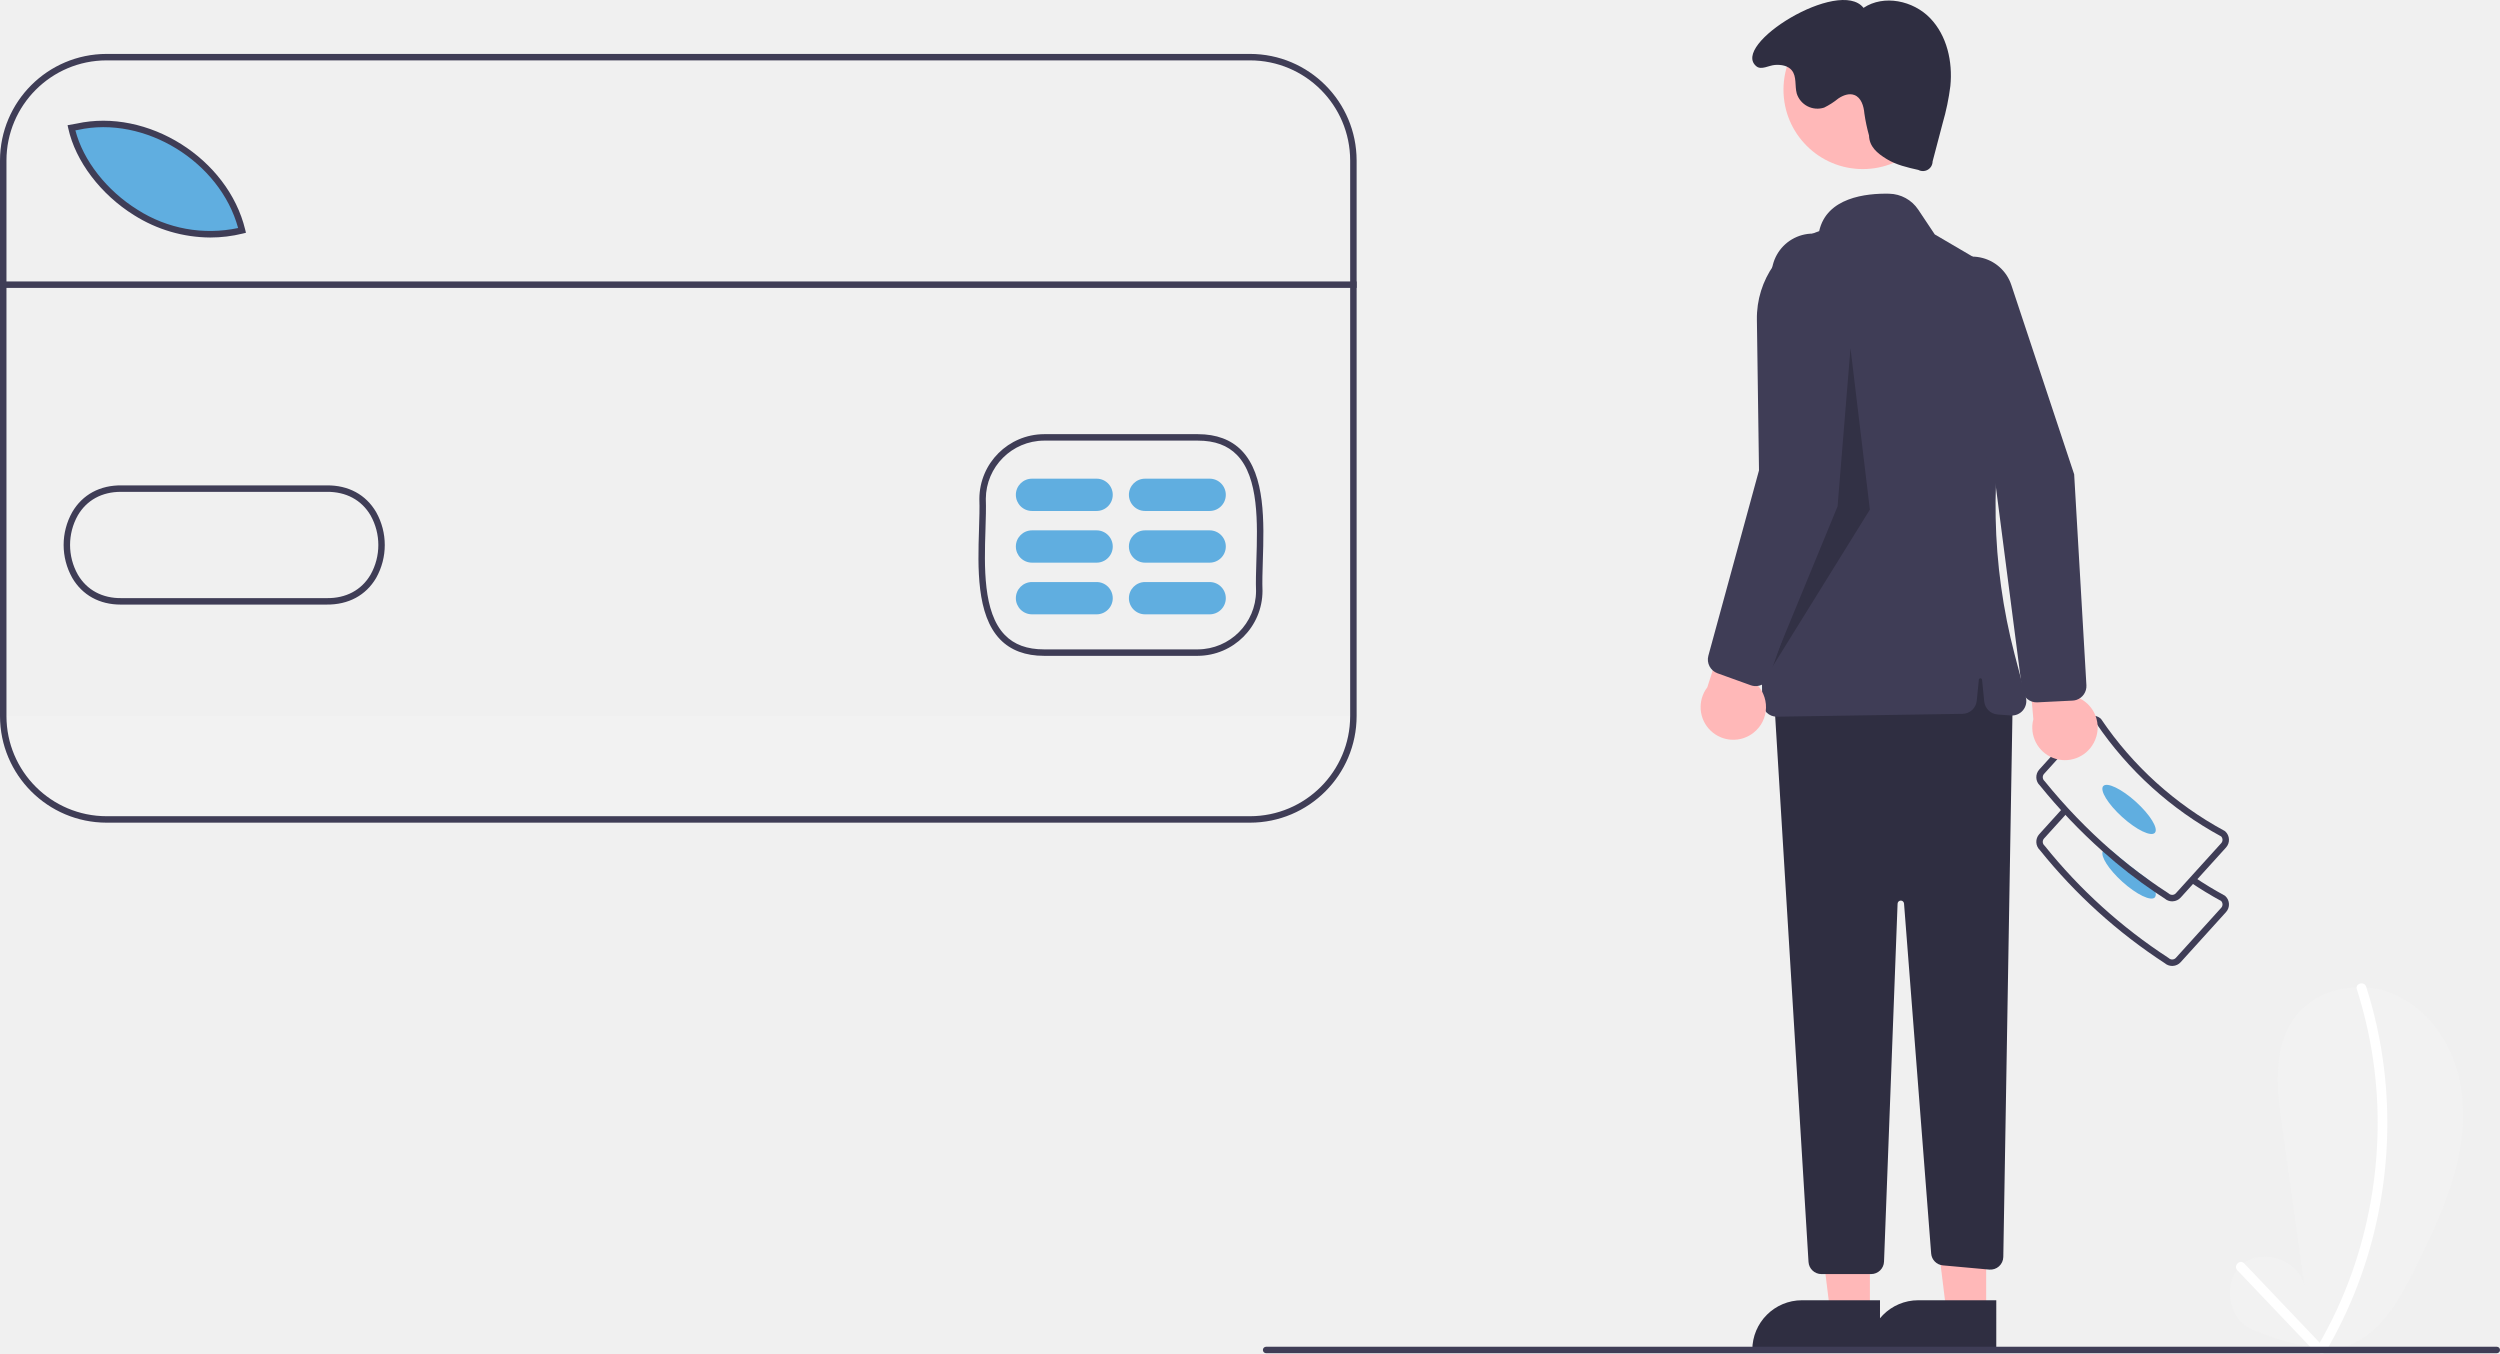
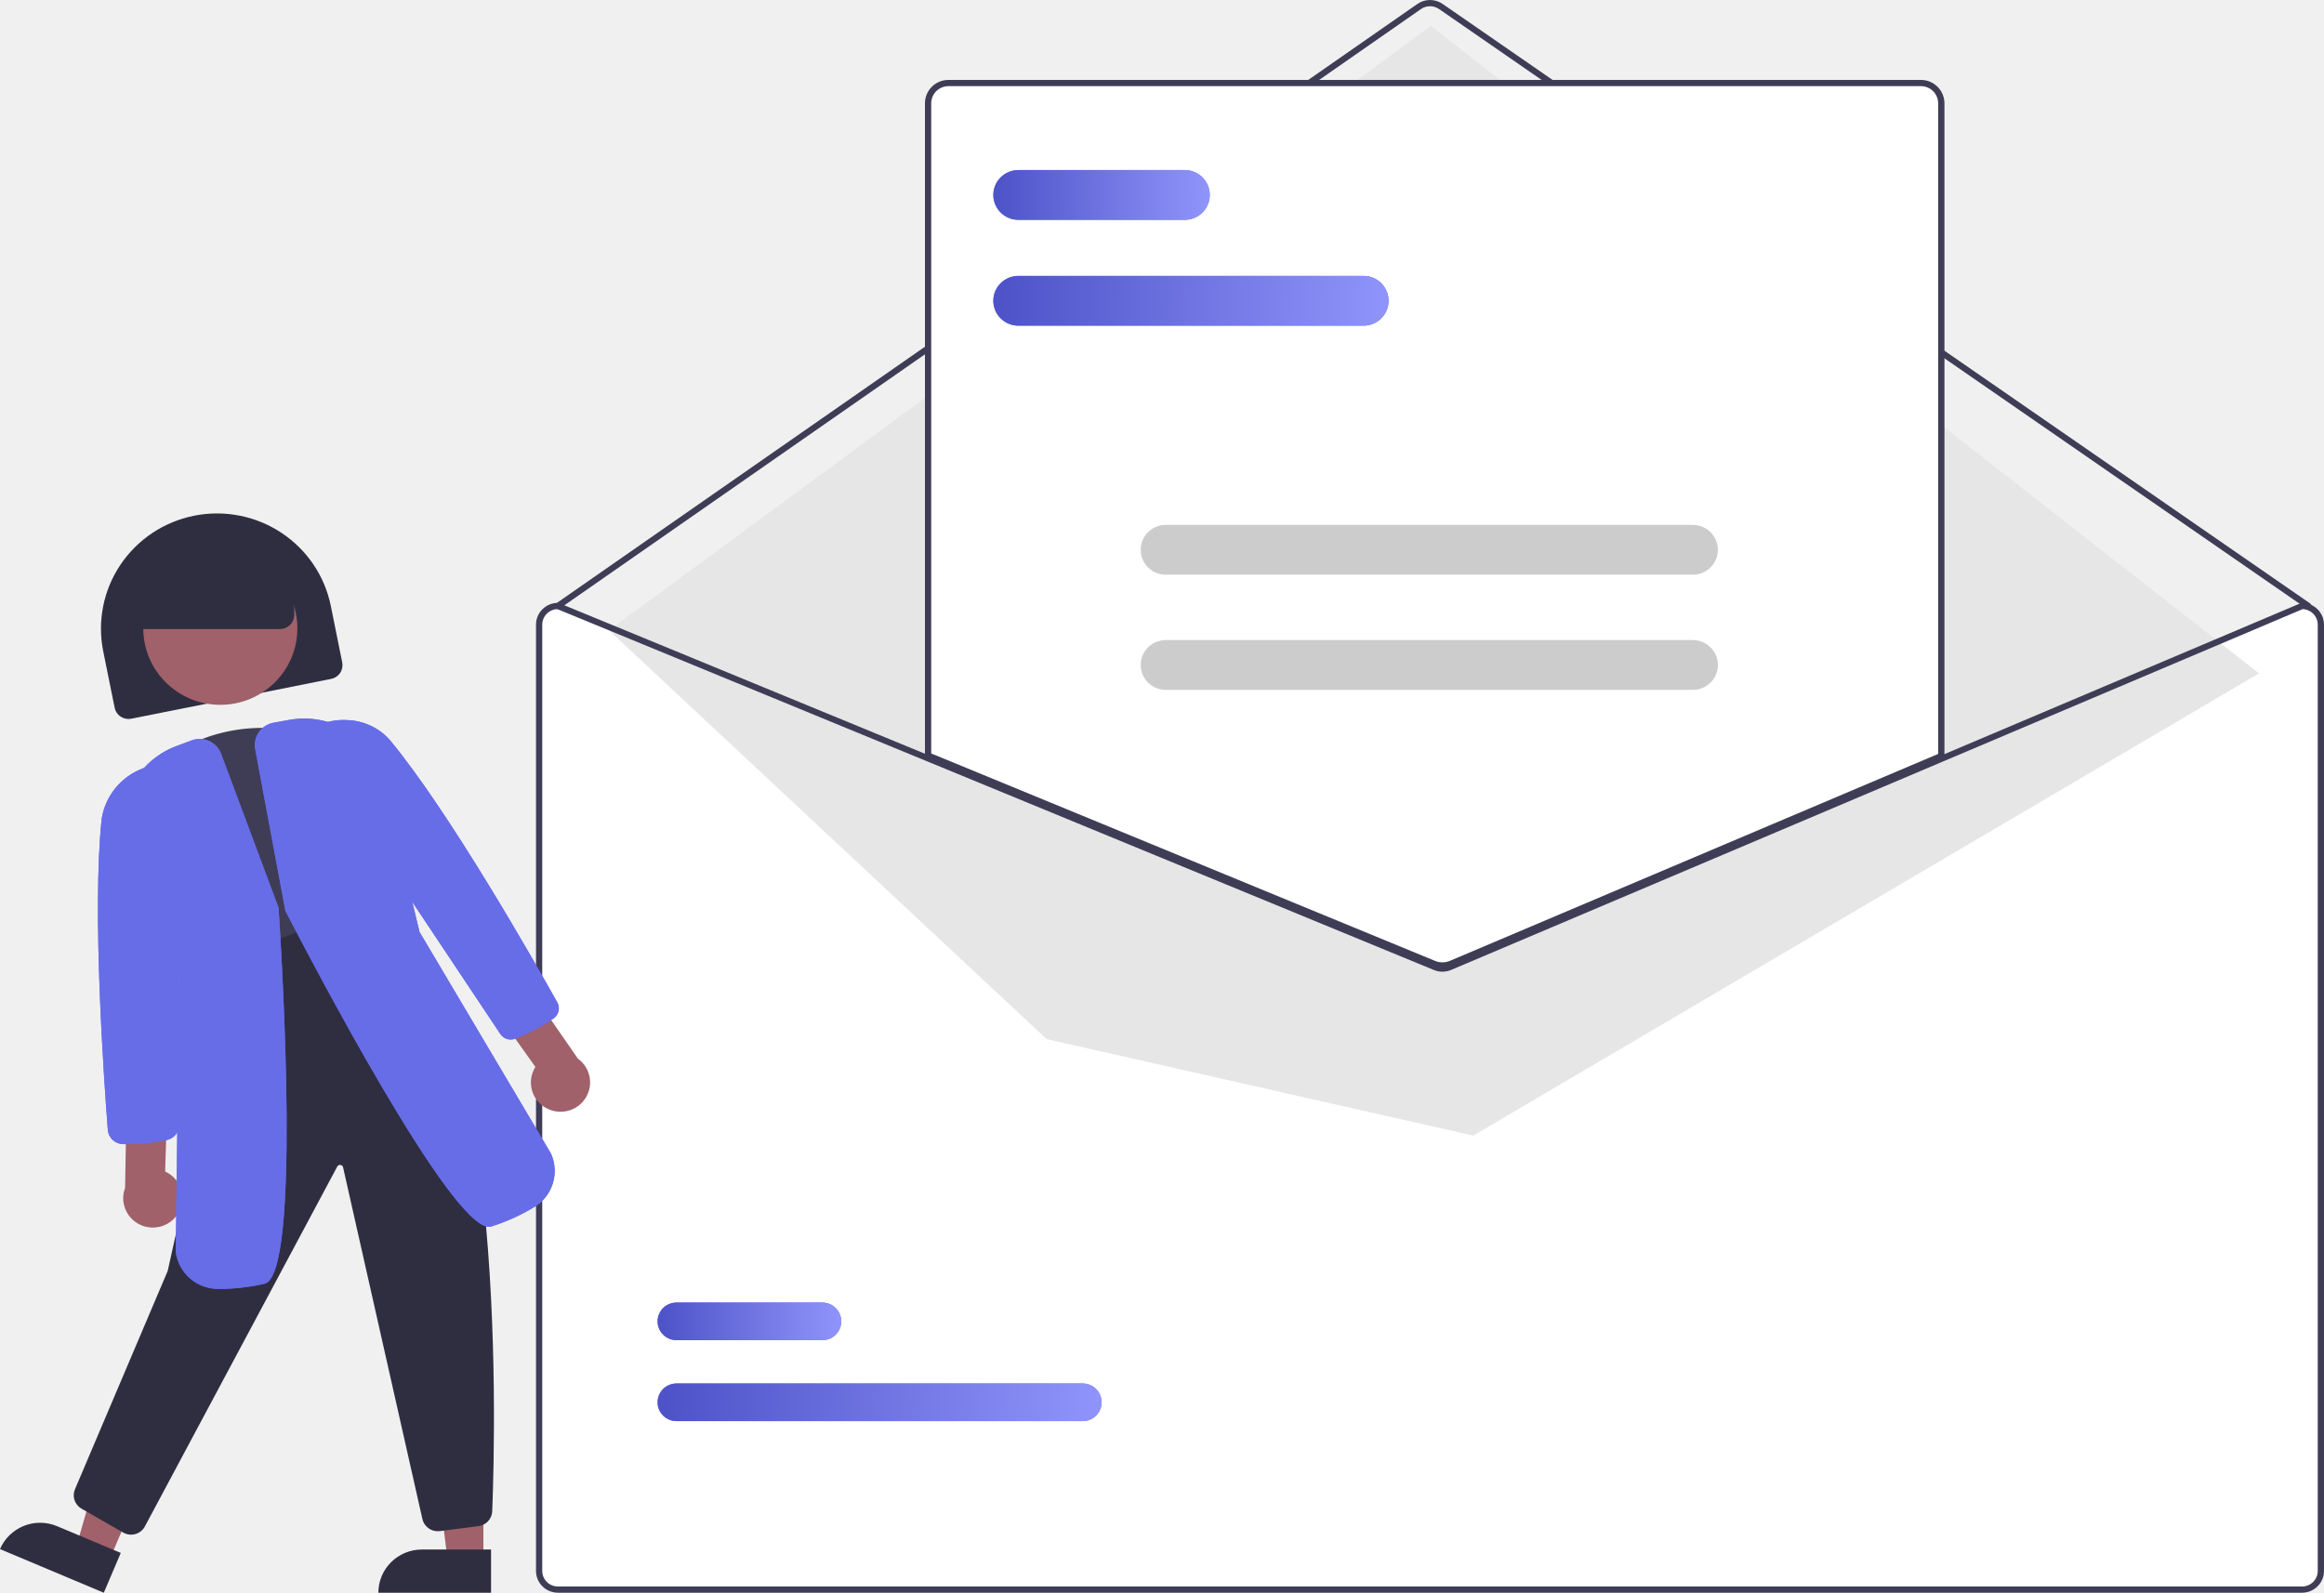
- <svg xmlns="http://www.w3.org/2000/svg" data-name="Layer 1" width="773.979" height="419.084" viewBox="0 0 773.979 419.084">
-   <path d="M633.01,462.151v.91a31.515,31.515,0,0,1-31.52,31.51h-355.77a31.513,31.513,0,0,1-31.51-31.51v-.91Z" transform="translate(-213.0103 -240.4579)" fill="#f2f2f2" />
-   <path d="M288.62,312.151c-25.71,6.35-48.79-13.43-52.82-31.78l1.79-.32C259.26,275.261,283.45,290.751,288.62,312.151Z" transform="translate(-213.0103 -240.4579)" fill="#60aee0" />
-   <path d="M910.08,651.982c-7.436-3.211-9.125-14.908-2.901-20.091s17.422-1.405,19.235,6.488l-6.936-49.618c-1.595-11.407-2.871-24.159,4.023-33.387,6.456-8.641,19.067-11.409,29.192-7.69s17.607,12.998,20.782,23.307,2.426,21.511-.347,31.934-7.482,20.215-12.245,29.892c-4.881,9.917-10.8,20.663-21.233,24.313C929.684,660.618,910.08,651.982,910.08,651.982Z" transform="translate(-213.0103 -240.4579)" fill="#f2f2f2" />
-   <path d="M942.665,546.744a135.265,135.265,0,0,1,6.422,44.044,138.994,138.994,0,0,1-7.911,43.618,132.595,132.595,0,0,1-10.669,22.899,1.501,1.501,0,0,0,2.59,1.514,137.91,137.91,0,0,0,16.148-42.325,141.499,141.499,0,0,0,1.812-45.508,136.688,136.688,0,0,0-5.5-25.04c-.589-1.83-3.487-1.048-2.893.798Z" transform="translate(-213.0103 -240.4579)" fill="#fff" />
-   <path d="M905.671,633.717,929.415,658.669c1.334,1.401,3.453-.722,2.121-2.121l-23.744-24.952c-1.334-1.401-3.453.722-2.121,2.121Z" transform="translate(-213.0103 -240.4579)" fill="#fff" />
-   <path d="M885.501,539.506a3.508,3.508,0,0,1-2.303-.856,165.033,165.033,0,0,1-38.661-35.008,3.536,3.536,0,0,1-.187-4.938l7.197-7.948,1.482,1.343-7.197,7.948a1.536,1.536,0,0,0,.107,2.169l.105.111a163.027,163.027,0,0,0,38.298,34.682l.131.1a1.536,1.536,0,0,0,2.169-.107L900.686,521.493a1.535,1.535,0,0,0-.032-2.096c-3.254-1.773-6.429-3.706-9.439-5.747l1.122-1.655c2.993,2.029,6.152,3.949,9.39,5.708l.194.138a3.535,3.535,0,0,1,.248,4.994l-14.042,15.508a3.512,3.512,0,0,1-2.446,1.158Q885.59,539.506,885.501,539.506Z" transform="translate(-213.0103 -240.4579)" fill="#3f3d56" />
-   <path d="M870.021,513.399c4.41,3.99,8.94,6.18,10.12,4.88a1.63,1.63,0,0,0,.18-1.53,11.738,11.738,0,0,0-2.25-4.01q-5.88-4.185-11.43-9.03c-1.16-.38-2.05-.37-2.48.11a.912.912,0,0,0-.15.23C863.271,505.559,865.84,509.609,870.021,513.399Z" transform="translate(-213.0103 -240.4579)" fill="#60aee0" />
-   <path d="M843.44,481.249a3.458,3.458,0,0,0,1.1,2.39,173.292,173.292,0,0,0,19.47,20.41,154.858,154.858,0,0,0,16.31,12.7c.95.65,1.91,1.28,2.88,1.9a3.471,3.471,0,0,0,2.3.86c.06,0,.12-.01.18-.01a3.513,3.513,0,0,0,2.45-1.16l14.04-15.5a3.541,3.541,0,0,0-.25-5l-.19-.14a108.158,108.158,0,0,1-38.19-34.57l-.15-.18a3.541,3.541,0,0,0-5,.25l-14.04,15.5A3.525,3.525,0,0,0,843.44,481.249Zm2-.1a1.522,1.522,0,0,1,.39-1.1l14.04-15.51a1.522,1.522,0,0,1,1.07-.5,1.5,1.5,0,0,1,1.02.32,110.197,110.197,0,0,0,38.69,35.04,1.532,1.532,0,0,1,.04,2.09l-14.05,15.51a1.482,1.482,0,0,1-1.06.5,1.56,1.56,0,0,1-1.11-.39l-.13-.1q-3.179-2.04-6.27-4.27-5.88-4.185-11.43-9.03a171.421,171.421,0,0,1-20.6-21.38l-.1-.11A1.565,1.565,0,0,1,845.44,481.149Z" transform="translate(-213.0103 -240.4579)" fill="#3f3d56" />
-   <ellipse cx="872.151" cy="491.049" rx="3.17" ry="10.777" transform="translate(-290.2603 567.4729) rotate(-47.83838)" fill="#60aee0" />
-   <polygon points="578.904 406.55 566.645 406.549 560.812 359.261 578.906 359.262 578.904 406.55" fill="#ffb8b8" />
-   <path d="M795.041,658.892l-39.531-.001v-.5A15.386,15.386,0,0,1,770.897,643.004h.001l24.144.001Z" transform="translate(-213.0103 -240.4579)" fill="#2f2e41" />
-   <polygon points="614.904 406.55 602.645 406.549 596.812 359.261 614.906 359.262 614.904 406.55" fill="#ffb8b8" />
-   <path d="M831.041,658.892l-39.531-.001v-.5A15.386,15.386,0,0,1,806.897,643.004h.001l24.144.001Z" transform="translate(-213.0103 -240.4579)" fill="#2f2e41" />
-   <path d="M836.142,455.9l-2.927,173.694a4,4,0,0,1-4.362,3.916l-14.346-1.304a4,4,0,0,1-3.626-3.674l-8.399-108.345a1,1,0,0,0-1.996.039l-4.198,110.826A4,4,0,0,1,792.291,634.9H776.905a4,4,0,0,1-3.993-3.756L762.142,454.9l64-16Z" transform="translate(-213.0103 -240.4579)" fill="#2f2e41" />
-   <circle cx="576.711" cy="27.785" r="24.561" fill="#ffb8b8" />
-   <path d="M759.951,461.067a4.469,4.469,0,0,1-1.365-3.165l-1.657-118.442a28.501,28.501,0,0,1,19.282-27.441c2.301-10.439,14.548-11.747,21.687-11.591a11.085,11.085,0,0,1,8.978,4.923l5.118,7.677,11.28,6.612a28.528,28.528,0,0,1,13.47,30.816l-1.737,7.899a181.54,181.54,0,0,0,1.698,84.66l3.495,13.324a4.499,4.499,0,0,1-4.698,5.628l-4.059-.312a4.494,4.494,0,0,1-4.133-4.038l-.672-6.717a.5.5,0,0,0-.995,0l-.65,6.503a4.5,4.5,0,0,1-4.408,4.052l-57.431.884c-.024,0-.048.001-.072.001A4.471,4.471,0,0,1,759.951,461.067Z" transform="translate(-213.0103 -240.4579)" fill="#3f3d56" />
-   <path d="M791.642,282.4c.101,3.472,2.511,5.481,5.471,7.299s6.419,2.607,9.808,3.368a2.999,2.999,0,0,0,4.405-2.625l3.108-11.823a74.841,74.841,0,0,0,2.393-11.537c.749-7.509-1.031-15.587-6.272-21.016s-14.331-7.358-20.612-3.175c-7.454-9.52-41.523,11.513-33.119,18.133,1.495,1.178,3.781-.312,5.678-.457s4.025.189,5.23,1.662c1.575,1.924.889,4.791,1.538,7.191a6.714,6.714,0,0,0,8.484,4.348,23.09,23.09,0,0,0,4.4-2.829c1.456-.97,3.295-1.686,4.934-1.075,2.16.806,2.927,3.45,3.122,5.748A53.233,53.233,0,0,0,791.642,282.4Z" transform="translate(-213.0103 -240.4579)" fill="#2f2e41" />
-   <polygon points="572.896 107.768 568.896 156.768 547.896 207.768 578.896 157.768 572.896 107.768" opacity="0.2" />
-   <path d="M755.996,467.218a10.056,10.056,0,0,0,.318-15.416l13.379-33.136-18.202,3.676-9.914,30.903a10.11,10.11,0,0,0,14.42,13.973Z" transform="translate(-213.0103 -240.4579)" fill="#ffb8b8" />
-   <path d="M755.022,452.604l-10.304-3.713A4.524,4.524,0,0,1,741.903,443.471l16.997-62.219,2.591-56.233a12.819,12.819,0,1,1,25.588,1.551l-4.628,61.573L760.794,449.862a4.509,4.509,0,0,1-4.576,2.999A4.522,4.522,0,0,1,755.022,452.604Z" transform="translate(-213.0103 -240.4579)" fill="#3f3d56" />
-   <path d="M861.207,470.468a10.056,10.056,0,0,0-5.646-14.348l-.421-35.732-15.381,10.405,2.758,32.337a10.11,10.11,0,0,0,18.69,7.339Z" transform="translate(-213.0103 -240.4579)" fill="#ffb8b8" />
-   <path d="M854.678,457.358l-10.939.543a4.524,4.524,0,0,1-4.686-3.917l-8.287-63.965-19.274-52.89a12.819,12.819,0,1,1,24.21-8.427l19.452,58.603,3.793,65.298a4.509,4.509,0,0,1-3.067,4.531A4.522,4.522,0,0,1,854.678,457.358Z" transform="translate(-213.0103 -240.4579)" fill="#3f3d56" />
-   <path d="M985.99,659.399h-381a1,1,0,0,1,0-2h381a1,1,0,0,1,0,2Z" transform="translate(-213.0103 -240.4579)" fill="#3f3d56" />
-   <path d="M536.229,443.501c-5.743,0-10.311-1.708-13.577-5.077-7.382-7.615-6.919-22.293-6.548-34.088.108-3.431.21-6.672.107-9.387l-.001-.041a20.136,20.136,0,0,1,20.027-20.037H583.853c5.736,0,10.299,1.706,13.563,5.07,7.381,7.609,6.924,22.284,6.557,34.075-.107,3.438-.208,6.687-.103,9.406A20.149,20.149,0,0,1,583.833,443.501H536.229Zm-18.018-48.607c.104,2.78.002,6.047-.107,9.505-.36,11.417-.807,25.626,5.985,32.633,2.915,3.007,6.887,4.469,12.141,4.469h47.602a18.136,18.136,0,0,0,18.04-18.043c-.107-2.748-.005-6.03.104-9.504.355-11.414.798-25.62-5.993-32.62-2.913-3.003-6.88-4.463-12.127-4.463h-47.613A18.131,18.131,0,0,0,518.21,394.893Z" transform="translate(-213.0103 -240.4579)" fill="#3f3d56" />
-   <path d="M278.1,313.991a44.619,44.619,0,0,1-23.574-6.905c-10.339-6.424-18.145-16.713-20.373-26.851l-.223-1.016,2.794-.5c21.993-4.854,46.869,10.788,52.198,32.836l.234.967-.966.239A41.983,41.983,0,0,1,278.1,313.991ZM236.349,280.819c2.4,9.299,9.683,18.634,19.233,24.569a41.688,41.688,0,0,0,31.146,5.663c-5.576-20.541-28.922-34.956-49.591-30.373Z" transform="translate(-213.0103 -240.4579)" fill="#3f3d56" />
-   <path d="M250.358,427.633c-6.543,0-11.858-2.928-14.979-8.269a20.762,20.762,0,0,1-.006-20.358c3.171-5.432,8.613-8.379,15.334-8.276h63.444c6.698-.085,12.145,2.848,15.317,8.287a20.762,20.762,0,0,1-.002,20.355c-3.171,5.426-8.616,8.324-15.33,8.258H250.69Q250.524,427.633,250.358,427.633Zm.037-34.905c-5.835,0-10.548,2.58-13.295,7.287a18.704,18.704,0,0,0,.006,18.34c2.793,4.781,7.603,7.369,13.569,7.275h63.475c5.973.095,10.797-2.492,13.588-7.268a18.705,18.705,0,0,0,.001-18.338c-2.793-4.788-7.619-7.366-13.575-7.294H250.686C250.589,392.729,250.491,392.728,250.395,392.728Z" transform="translate(-213.0103 -240.4579)" fill="#3f3d56" />
-   <path d="M552.51,398.651h-20a5,5,0,0,1,0-10h20a5,5,0,0,1,0,10Z" transform="translate(-213.0103 -240.4579)" fill="#60aee0" />
-   <path d="M552.51,414.651h-20a5,5,0,0,1,0-10h20a5,5,0,0,1,0,10Z" transform="translate(-213.0103 -240.4579)" fill="#60aee0" />
-   <path d="M552.51,430.651h-20a5,5,0,0,1,0-10h20a5,5,0,0,1,0,10Z" transform="translate(-213.0103 -240.4579)" fill="#60aee0" />
-   <path d="M587.51,398.651h-20a5,5,0,0,1,0-10h20a5,5,0,0,1,0,10Z" transform="translate(-213.0103 -240.4579)" fill="#60aee0" />
-   <path d="M587.51,414.651h-20a5,5,0,0,1,0-10h20a5,5,0,0,1,0,10Z" transform="translate(-213.0103 -240.4579)" fill="#60aee0" />
-   <path d="M587.51,430.651h-20a5,5,0,0,1,0-10h20a5,5,0,0,1,0,10Z" transform="translate(-213.0103 -240.4579)" fill="#60aee0" />
-   <rect x="1.2" y="87.134" width="418.8" height="2" fill="#3f3d56" />
-   <path d="M600.01,495.151h-354a33.037,33.037,0,0,1-33-33v-172a33.037,33.037,0,0,1,33-33h354a33.037,33.037,0,0,1,33,33v172A33.037,33.037,0,0,1,600.01,495.151Zm-354-236a31.035,31.035,0,0,0-31,31v172a31.035,31.035,0,0,0,31,31h354a31.035,31.035,0,0,0,31-31v-172a31.035,31.035,0,0,0-31-31Z" transform="translate(-213.0103 -240.4579)" fill="#3f3d56" />
+ <svg xmlns="http://www.w3.org/2000/svg" width="124" height="85" viewBox="0 0 124 85" fill="none">
+   <g clip-path="url(#clip0_733_2047)">
+     <path d="M122.829 32.173H122.796L103.581 40.317L77.292 51.459C77.189 51.501 77.079 51.524 76.967 51.524C76.856 51.525 76.745 51.504 76.642 51.462L49.519 40.294L29.833 32.187L29.803 32.173H29.769C29.459 32.174 29.161 32.296 28.941 32.514C28.721 32.732 28.598 33.028 28.598 33.336V83.837C28.598 84.145 28.721 84.441 28.941 84.659C29.161 84.877 29.459 85 29.769 85H122.829C123.14 85 123.438 84.877 123.657 84.659C123.877 84.441 124 84.145 124.001 83.837V33.336C124 33.028 123.877 32.732 123.657 32.514C123.438 32.296 123.14 32.174 122.829 32.173Z" fill="white" />
+     <path d="M123.163 32.506C123.129 32.506 123.096 32.495 123.068 32.476L76.779 0.48C76.638 0.384 76.471 0.332 76.299 0.332C76.128 0.332 75.961 0.385 75.82 0.482L29.865 32.476C29.847 32.488 29.827 32.497 29.805 32.502C29.784 32.507 29.762 32.507 29.74 32.503C29.718 32.499 29.698 32.492 29.679 32.48C29.661 32.468 29.645 32.453 29.632 32.435C29.619 32.417 29.61 32.397 29.606 32.376C29.601 32.354 29.6 32.332 29.604 32.311C29.608 32.289 29.616 32.269 29.628 32.25C29.64 32.232 29.655 32.216 29.673 32.204L75.628 0.21C75.825 0.074 76.059 0 76.299 1.57609e-06C76.539 -0 76.773 0.072 76.971 0.208L123.259 32.203C123.288 32.224 123.31 32.252 123.322 32.286C123.333 32.319 123.334 32.356 123.323 32.389C123.312 32.423 123.291 32.453 123.263 32.474C123.234 32.495 123.199 32.506 123.163 32.506Z" fill="#3F3D56" />
+     <path d="M32.492 33.64L76.346 1.382L120.533 35.935L78.606 60.604L55.843 55.454L32.492 33.64Z" fill="#E6E6E6" />
+     <path d="M57.764 75.841H36.099C35.966 75.841 35.835 75.815 35.712 75.765C35.589 75.715 35.477 75.641 35.383 75.547C35.289 75.454 35.214 75.343 35.163 75.221C35.112 75.099 35.086 74.969 35.086 74.837C35.086 74.704 35.112 74.574 35.163 74.452C35.214 74.33 35.289 74.219 35.383 74.126C35.477 74.032 35.589 73.958 35.712 73.908C35.835 73.858 35.966 73.832 36.099 73.832H57.764C57.897 73.832 58.029 73.858 58.152 73.908C58.275 73.958 58.387 74.032 58.481 74.126C58.575 74.219 58.65 74.33 58.701 74.452C58.752 74.574 58.778 74.704 58.778 74.837C58.778 74.969 58.752 75.099 58.701 75.221C58.65 75.343 58.575 75.454 58.481 75.547C58.387 75.641 58.275 75.715 58.152 75.765C58.029 75.815 57.897 75.841 57.764 75.841Z" fill="#6C63FF" />
+     <path d="M57.764 75.841H36.099C35.966 75.841 35.835 75.815 35.712 75.765C35.589 75.715 35.477 75.641 35.383 75.547C35.289 75.454 35.214 75.343 35.163 75.221C35.112 75.099 35.086 74.969 35.086 74.837C35.086 74.704 35.112 74.574 35.163 74.452C35.214 74.33 35.289 74.219 35.383 74.126C35.477 74.032 35.589 73.958 35.712 73.908C35.835 73.858 35.966 73.832 36.099 73.832H57.764C57.897 73.832 58.029 73.858 58.152 73.908C58.275 73.958 58.387 74.032 58.481 74.126C58.575 74.219 58.65 74.33 58.701 74.452C58.752 74.574 58.778 74.704 58.778 74.837C58.778 74.969 58.752 75.099 58.701 75.221C58.65 75.343 58.575 75.454 58.481 75.547C58.387 75.641 58.275 75.715 58.152 75.765C58.029 75.815 57.897 75.841 57.764 75.841Z" fill="url(#paint0_linear_733_2047)" />
+     <path d="M43.872 71.522H36.099C35.966 71.522 35.835 71.496 35.712 71.446C35.589 71.395 35.477 71.322 35.383 71.228C35.289 71.135 35.214 71.024 35.163 70.902C35.112 70.78 35.086 70.649 35.086 70.517C35.086 70.385 35.112 70.255 35.163 70.133C35.214 70.011 35.289 69.9 35.383 69.806C35.477 69.713 35.589 69.639 35.712 69.589C35.835 69.538 35.966 69.513 36.099 69.513H43.872C44.005 69.513 44.137 69.538 44.26 69.589C44.383 69.639 44.495 69.713 44.589 69.806C44.683 69.9 44.758 70.011 44.809 70.133C44.86 70.255 44.886 70.385 44.886 70.517C44.886 70.649 44.86 70.78 44.809 70.902C44.758 71.024 44.683 71.135 44.589 71.228C44.495 71.322 44.383 71.395 44.26 71.446C44.137 71.496 44.005 71.522 43.872 71.522Z" fill="#6C63FF" />
+     <path d="M43.872 71.522H36.099C35.966 71.522 35.835 71.496 35.712 71.446C35.589 71.395 35.477 71.322 35.383 71.228C35.289 71.135 35.214 71.024 35.163 70.902C35.112 70.78 35.086 70.649 35.086 70.517C35.086 70.385 35.112 70.255 35.163 70.133C35.214 70.011 35.289 69.9 35.383 69.806C35.477 69.713 35.589 69.639 35.712 69.589C35.835 69.538 35.966 69.513 36.099 69.513H43.872C44.005 69.513 44.137 69.538 44.26 69.589C44.383 69.639 44.495 69.713 44.589 69.806C44.683 69.9 44.758 70.011 44.809 70.133C44.86 70.255 44.886 70.385 44.886 70.517C44.886 70.649 44.86 70.78 44.809 70.902C44.758 71.024 44.683 71.135 44.589 71.228C44.495 71.322 44.383 71.395 44.26 71.446C44.137 71.496 44.005 71.522 43.872 71.522Z" fill="url(#paint1_linear_733_2047)" />
+     <path d="M76.96 51.607C76.795 51.607 76.632 51.576 76.48 51.514L49.434 40.376V5.511C49.434 5.203 49.557 4.907 49.777 4.689C49.997 4.471 50.295 4.348 50.605 4.348H102.491C102.802 4.348 103.1 4.471 103.319 4.689C103.539 4.907 103.662 5.203 103.663 5.511V40.4L103.612 40.421L77.455 51.508C77.298 51.574 77.13 51.607 76.96 51.607Z" fill="white" />
+     <path d="M76.962 51.69C76.786 51.69 76.612 51.657 76.449 51.591L49.352 40.431V5.511C49.352 5.181 49.484 4.864 49.72 4.63C49.955 4.397 50.274 4.265 50.607 4.265H102.493C102.826 4.265 103.145 4.397 103.38 4.63C103.615 4.864 103.748 5.181 103.748 5.511V40.455L77.489 51.585C77.322 51.654 77.143 51.69 76.962 51.69ZM49.686 40.209L76.577 51.283C76.828 51.384 77.109 51.383 77.358 51.279L103.413 40.235V5.511C103.413 5.269 103.316 5.037 103.143 4.865C102.971 4.694 102.737 4.598 102.493 4.597H50.607C50.363 4.598 50.129 4.694 49.956 4.865C49.784 5.037 49.687 5.269 49.686 5.511V40.209Z" fill="#3F3D56" />
+     <path d="M122.829 32.173H122.796L103.581 40.317L77.292 51.459C77.189 51.501 77.079 51.524 76.967 51.524C76.856 51.525 76.745 51.504 76.642 51.462L49.519 40.294L29.833 32.187L29.803 32.173H29.769C29.459 32.174 29.161 32.296 28.941 32.514C28.721 32.732 28.598 33.028 28.598 33.336V83.837C28.598 84.145 28.721 84.441 28.941 84.659C29.161 84.877 29.459 85 29.769 85H122.829C123.14 85 123.438 84.877 123.657 84.659C123.877 84.441 124 84.145 124.001 83.837V33.336C124 33.028 123.877 32.732 123.657 32.514C123.438 32.296 123.14 32.174 122.829 32.173ZM123.666 83.837C123.666 84.057 123.578 84.269 123.421 84.424C123.264 84.58 123.051 84.668 122.829 84.668H29.769C29.547 84.668 29.334 84.58 29.178 84.424C29.021 84.269 28.933 84.057 28.932 83.837V33.336C28.933 33.121 29.017 32.915 29.167 32.76C29.317 32.606 29.521 32.514 29.738 32.506L49.519 40.652L76.513 51.769C76.806 51.887 77.133 51.885 77.424 51.764L103.581 40.677L122.863 32.506C123.078 32.515 123.282 32.606 123.432 32.761C123.582 32.916 123.665 33.122 123.666 33.336V83.837Z" fill="#3F3D56" />
+     <path d="M72.75 17.381H54.339C53.984 17.381 53.643 17.241 53.392 16.991C53.141 16.742 53 16.404 53 16.052C53 15.699 53.141 15.361 53.392 15.112C53.643 14.863 53.984 14.723 54.339 14.723H72.75C73.105 14.723 73.446 14.863 73.697 15.112C73.948 15.361 74.089 15.699 74.089 16.052C74.089 16.404 73.948 16.742 73.697 16.991C73.446 17.241 73.105 17.381 72.75 17.381Z" fill="#6C63FF" />
+     <path d="M72.75 17.381H54.339C53.984 17.381 53.643 17.241 53.392 16.991C53.141 16.742 53 16.404 53 16.052C53 15.699 53.141 15.361 53.392 15.112C53.643 14.863 53.984 14.723 54.339 14.723H72.75C73.105 14.723 73.446 14.863 73.697 15.112C73.948 15.361 74.089 15.699 74.089 16.052C74.089 16.404 73.948 16.742 73.697 16.991C73.446 17.241 73.105 17.381 72.75 17.381Z" fill="url(#paint2_linear_733_2047)" />
+     <path d="M63.21 11.732H54.339C53.984 11.732 53.643 11.592 53.392 11.343C53.141 11.094 53 10.756 53 10.404C53 10.051 53.141 9.713 53.392 9.464C53.643 9.215 53.984 9.075 54.339 9.075H63.21C63.565 9.075 63.906 9.215 64.157 9.464C64.408 9.713 64.549 10.051 64.549 10.404C64.549 10.756 64.408 11.094 64.157 11.343C63.906 11.592 63.565 11.732 63.21 11.732Z" fill="#6C63FF" />
+     <path d="M63.21 11.732H54.339C53.984 11.732 53.643 11.592 53.392 11.343C53.141 11.094 53 10.756 53 10.404C53 10.051 53.141 9.713 53.392 9.464C53.643 9.215 53.984 9.075 54.339 9.075H63.21C63.565 9.075 63.906 9.215 64.157 9.464C64.408 9.713 64.549 10.051 64.549 10.404C64.549 10.756 64.408 11.094 64.157 11.343C63.906 11.592 63.565 11.732 63.21 11.732Z" fill="url(#paint3_linear_733_2047)" />
+     <path d="M90.321 30.67H62.202C61.847 30.67 61.507 30.53 61.255 30.281C61.004 30.032 60.863 29.694 60.863 29.341C60.863 28.989 61.004 28.651 61.255 28.402C61.507 28.152 61.847 28.012 62.202 28.012H90.321C90.676 28.012 91.017 28.152 91.268 28.402C91.519 28.651 91.66 28.989 91.66 29.341C91.66 29.694 91.519 30.032 91.268 30.281C91.017 30.53 90.676 30.67 90.321 30.67Z" fill="#CCCCCC" />
+     <path d="M90.321 36.817H62.202C61.847 36.817 61.507 36.677 61.255 36.428C61.004 36.178 60.863 35.84 60.863 35.488C60.863 35.135 61.004 34.797 61.255 34.548C61.507 34.299 61.847 34.159 62.202 34.159H90.321C90.676 34.159 91.017 34.299 91.268 34.548C91.519 34.797 91.66 35.135 91.66 35.488C91.66 35.84 91.519 36.178 91.268 36.428C91.017 36.677 90.676 36.817 90.321 36.817Z" fill="#CCCCCC" />
+     <path d="M6.855 38.37C6.681 38.37 6.513 38.31 6.378 38.201C6.243 38.091 6.151 37.939 6.117 37.77L5.508 34.757C5.185 33.158 5.515 31.498 6.425 30.141C7.335 28.784 8.751 27.842 10.362 27.521C11.972 27.201 13.645 27.528 15.012 28.432C16.379 29.335 17.329 30.741 17.652 32.339L18.26 35.352C18.299 35.547 18.259 35.748 18.149 35.913C18.038 36.078 17.866 36.193 17.67 36.232L7.003 38.356C6.955 38.365 6.905 38.37 6.855 38.37Z" fill="#2F2E41" />
+     <path d="M25.792 83.237L23.879 83.236L22.969 75.911L25.793 75.911L25.792 83.237Z" fill="#A0616A" />
+     <path d="M22.511 82.694H26.201V85H20.188C20.188 84.388 20.432 83.802 20.868 83.369C21.304 82.937 21.895 82.694 22.511 82.694Z" fill="#2F2E41" />
+     <path d="M5.852 83.217L4.09 82.477L6.13 75.379L8.73 76.472L5.852 83.217Z" fill="#A0616A" />
+     <path d="M3.046 81.448L6.444 82.876L5.538 85L9.36739e-05 82.672C0.119 82.393 0.292 82.141 0.51 81.928C0.727 81.716 0.985 81.548 1.267 81.434C1.55 81.32 1.853 81.263 2.158 81.266C2.463 81.268 2.765 81.33 3.046 81.448Z" fill="#2F2E41" />
+     <path d="M11.755 37.615C14.026 37.615 15.866 35.789 15.866 33.535C15.866 31.282 14.026 29.455 11.755 29.455C9.485 29.455 7.645 31.282 7.645 33.535C7.645 35.789 9.485 37.615 11.755 37.615Z" fill="#A0616A" />
+     <path d="M11.949 52.096L11.906 51.96C10.786 48.346 9.628 44.611 8.469 41.058L8.438 40.963L8.509 40.891C10.309 39.074 13.68 38.349 16.352 39.205C19.04 40.067 20.893 42.483 20.662 44.826C20.538 46.233 20.919 47.639 21.738 48.795L21.845 48.949L21.677 49.036C18.674 50.57 15.434 51.597 12.091 52.076L11.949 52.096Z" fill="#3F3D56" />
+     <path d="M6.991 81.901C6.845 81.901 6.701 81.862 6.574 81.789L4.353 80.516C4.171 80.413 4.035 80.246 3.972 80.047C3.909 79.849 3.924 79.634 4.014 79.446L8.948 67.825L12.719 50.877L19.591 48.396L19.654 48.425C27.022 51.784 26.453 75.862 26.263 80.655C26.255 80.857 26.173 81.048 26.032 81.194C25.892 81.34 25.703 81.431 25.5 81.448L23.434 81.716C23.224 81.735 23.014 81.674 22.847 81.547C22.679 81.42 22.566 81.235 22.529 81.029L18.309 62.315C18.305 62.279 18.29 62.246 18.265 62.22C18.24 62.194 18.207 62.177 18.172 62.171C18.138 62.164 18.103 62.169 18.071 62.184C18.04 62.198 18.014 62.222 17.997 62.253L7.723 81.475C7.669 81.572 7.596 81.657 7.508 81.725C7.421 81.793 7.32 81.843 7.213 81.871C7.141 81.891 7.066 81.901 6.991 81.901Z" fill="#2F2E41" />
+     <path d="M9.459 64.823C9.589 64.635 9.676 64.421 9.713 64.197C9.751 63.972 9.738 63.742 9.676 63.523C9.615 63.303 9.505 63.1 9.356 62.927C9.206 62.754 9.021 62.616 8.811 62.522L8.924 58.965L6.762 58.369L6.674 63.396C6.539 63.755 6.541 64.151 6.68 64.509C6.819 64.867 7.085 65.161 7.428 65.337C7.772 65.513 8.168 65.558 8.542 65.463C8.917 65.368 9.243 65.14 9.459 64.823Z" fill="#A0616A" />
+     <path d="M6.704 61.062L6.577 61.061C6.368 61.06 6.167 60.98 6.014 60.839C5.862 60.697 5.768 60.503 5.753 60.296C5.546 57.646 4.909 48.62 5.422 43.726C5.49 43.27 5.649 42.831 5.891 42.437C6.133 42.043 6.452 41.7 6.829 41.431C7.207 41.161 7.635 40.969 8.089 40.867C8.542 40.764 9.012 40.754 9.47 40.834L9.602 40.863L9.601 40.998C9.554 47.436 9.557 53.837 9.56 60.028C9.56 60.217 9.496 60.4 9.377 60.548C9.258 60.695 9.092 60.798 8.906 60.84C8.182 60.989 7.444 61.063 6.704 61.062Z" fill="#6C63FF" />
+     <path d="M6.704 61.062L6.577 61.061C6.368 61.06 6.167 60.98 6.014 60.839C5.862 60.697 5.768 60.503 5.753 60.296C5.546 57.646 4.909 48.62 5.422 43.726C5.49 43.27 5.649 42.831 5.891 42.437C6.133 42.043 6.452 41.7 6.829 41.431C7.207 41.161 7.635 40.969 8.089 40.867C8.542 40.764 9.012 40.754 9.47 40.834L9.602 40.863L9.601 40.998C9.554 47.436 9.557 53.837 9.56 60.028C9.56 60.217 9.496 60.4 9.377 60.548C9.258 60.695 9.092 60.798 8.906 60.84C8.182 60.989 7.444 61.063 6.704 61.062Z" fill="#676DE7" />
+     <path d="M11.626 68.784C11.073 68.781 10.539 68.579 10.126 68.214C9.712 67.849 9.447 67.347 9.38 66.802L9.562 51.942L6.586 44.472C6.461 43.49 6.673 42.496 7.189 41.649C7.705 40.803 8.495 40.155 9.429 39.81L10.224 39.514C10.374 39.458 10.534 39.432 10.695 39.437C10.855 39.443 11.013 39.48 11.159 39.546C11.305 39.612 11.437 39.706 11.546 39.823C11.655 39.94 11.74 40.077 11.796 40.226L14.864 48.449L14.865 48.461C15.078 51.734 16.038 68.022 14.123 68.507C13.312 68.696 12.481 68.789 11.648 68.784L11.626 68.784Z" fill="#6C63FF" />
+     <path d="M11.626 68.784C11.073 68.781 10.539 68.579 10.126 68.214C9.712 67.849 9.447 67.347 9.38 66.802L9.562 51.942L6.586 44.472C6.461 43.49 6.673 42.496 7.189 41.649C7.705 40.803 8.495 40.155 9.429 39.81L10.224 39.514C10.374 39.458 10.534 39.432 10.695 39.437C10.855 39.443 11.013 39.48 11.159 39.546C11.305 39.612 11.437 39.706 11.546 39.823C11.655 39.94 11.74 40.077 11.796 40.226L14.864 48.449L14.865 48.461C15.078 51.734 16.038 68.022 14.123 68.507C13.312 68.696 12.481 68.789 11.648 68.784L11.626 68.784Z" fill="#676DE7" />
+     <path d="M29.305 59.213C29.093 59.127 28.902 58.996 28.745 58.829C28.589 58.663 28.472 58.464 28.402 58.247C28.331 58.03 28.31 57.801 28.338 57.575C28.367 57.349 28.445 57.132 28.567 56.939L26.496 54.033L27.968 52.353L30.835 56.498C31.148 56.723 31.366 57.055 31.449 57.429C31.532 57.803 31.474 58.195 31.285 58.53C31.097 58.864 30.791 59.119 30.426 59.245C30.061 59.37 29.663 59.359 29.305 59.213Z" fill="#A0616A" />
+     <path d="M27.237 55.478C27.129 55.475 27.023 55.446 26.928 55.394C26.834 55.341 26.753 55.267 26.694 55.178L26.683 55.161C23.256 50.013 19.712 44.69 16.121 39.383L16.082 39.326L16.131 39.278C16.447 38.986 16.818 38.76 17.223 38.614C17.628 38.468 18.058 38.405 18.489 38.429C18.932 38.437 19.368 38.538 19.769 38.724C20.17 38.911 20.527 39.18 20.817 39.513C23.955 43.303 28.434 51.169 29.732 53.49C29.814 53.634 29.838 53.804 29.8 53.965C29.762 54.126 29.664 54.267 29.526 54.359C28.888 54.79 28.206 55.15 27.49 55.434C27.409 55.465 27.323 55.48 27.237 55.478Z" fill="#6C63FF" />
+     <path d="M27.237 55.478C27.129 55.475 27.023 55.446 26.928 55.394C26.834 55.341 26.753 55.267 26.694 55.178L26.683 55.161C23.256 50.013 19.712 44.69 16.121 39.383L16.082 39.326L16.131 39.278C16.447 38.986 16.818 38.76 17.223 38.614C17.628 38.468 18.058 38.405 18.489 38.429C18.932 38.437 19.368 38.538 19.769 38.724C20.17 38.911 20.527 39.18 20.817 39.513C23.955 43.303 28.434 51.169 29.732 53.49C29.814 53.634 29.838 53.804 29.8 53.965C29.762 54.126 29.664 54.267 29.526 54.359C28.888 54.79 28.206 55.15 27.49 55.434C27.409 55.465 27.323 55.48 27.237 55.478Z" fill="#676DE7" />
+     <path d="M26.085 65.472C24.032 65.473 16.688 51.438 15.236 48.624L15.224 48.59L13.618 39.98C13.589 39.824 13.591 39.663 13.625 39.507C13.658 39.351 13.722 39.203 13.814 39.072C13.905 38.941 14.021 38.829 14.156 38.743C14.291 38.657 14.442 38.598 14.6 38.569L15.436 38.419C16.416 38.241 17.429 38.397 18.309 38.861C19.189 39.326 19.884 40.072 20.283 40.979L22.381 49.731L29.396 61.561C29.627 62.068 29.661 62.641 29.491 63.171C29.322 63.701 28.962 64.151 28.48 64.433C27.767 64.862 27.005 65.204 26.211 65.454C26.17 65.466 26.127 65.472 26.085 65.472Z" fill="#6C63FF" />
+     <path d="M26.085 65.472C24.032 65.473 16.688 51.438 15.236 48.624L15.224 48.59L13.618 39.98C13.589 39.824 13.591 39.663 13.625 39.507C13.658 39.351 13.722 39.203 13.814 39.072C13.905 38.941 14.021 38.829 14.156 38.743C14.291 38.657 14.442 38.598 14.6 38.569L15.436 38.419C16.416 38.241 17.429 38.397 18.309 38.861C19.189 39.326 19.884 40.072 20.283 40.979L22.381 49.731L29.396 61.561C29.627 62.068 29.661 62.641 29.491 63.171C29.322 63.701 28.962 64.151 28.48 64.433C27.767 64.862 27.005 65.204 26.211 65.454C26.17 65.466 26.127 65.472 26.085 65.472Z" fill="#676DE7" />
+     <path d="M14.945 33.571H6.66V32.574C6.661 31.473 7.103 30.417 7.887 29.639C8.672 28.86 9.735 28.422 10.845 28.421H11.514C12.623 28.422 13.687 28.86 14.471 29.639C15.256 30.417 15.697 31.473 15.698 32.574V32.823C15.698 33.021 15.619 33.211 15.477 33.351C15.336 33.491 15.145 33.57 14.945 33.571Z" fill="#2F2E41" />
+   </g>
+   <defs>
+     <linearGradient id="paint0_linear_733_2047" x1="35.556" y1="74.862" x2="58.569" y2="75.432" gradientUnits="userSpaceOnUse">
+       <stop stop-color="#4E54C8" />
+       <stop offset="1" stop-color="#8F94FB" />
+     </linearGradient>
+     <linearGradient id="paint1_linear_733_2047" x1="35.281" y1="70.543" x2="44.804" y2="70.641" gradientUnits="userSpaceOnUse">
+       <stop stop-color="#4E54C8" />
+       <stop offset="1" stop-color="#8F94FB" />
+     </linearGradient>
+     <linearGradient id="paint2_linear_733_2047" x1="53.419" y1="16.086" x2="73.91" y2="16.427" gradientUnits="userSpaceOnUse">
+       <stop stop-color="#4E54C8" />
+       <stop offset="1" stop-color="#8F94FB" />
+     </linearGradient>
+     <linearGradient id="paint3_linear_733_2047" x1="53.229" y1="10.438" x2="64.453" y2="10.54" gradientUnits="userSpaceOnUse">
+       <stop stop-color="#4E54C8" />
+       <stop offset="1" stop-color="#8F94FB" />
+     </linearGradient>
+     <clipPath id="clip0_733_2047">
+       <rect width="124" height="85" fill="white" />
+     </clipPath>
+   </defs>
</svg>
